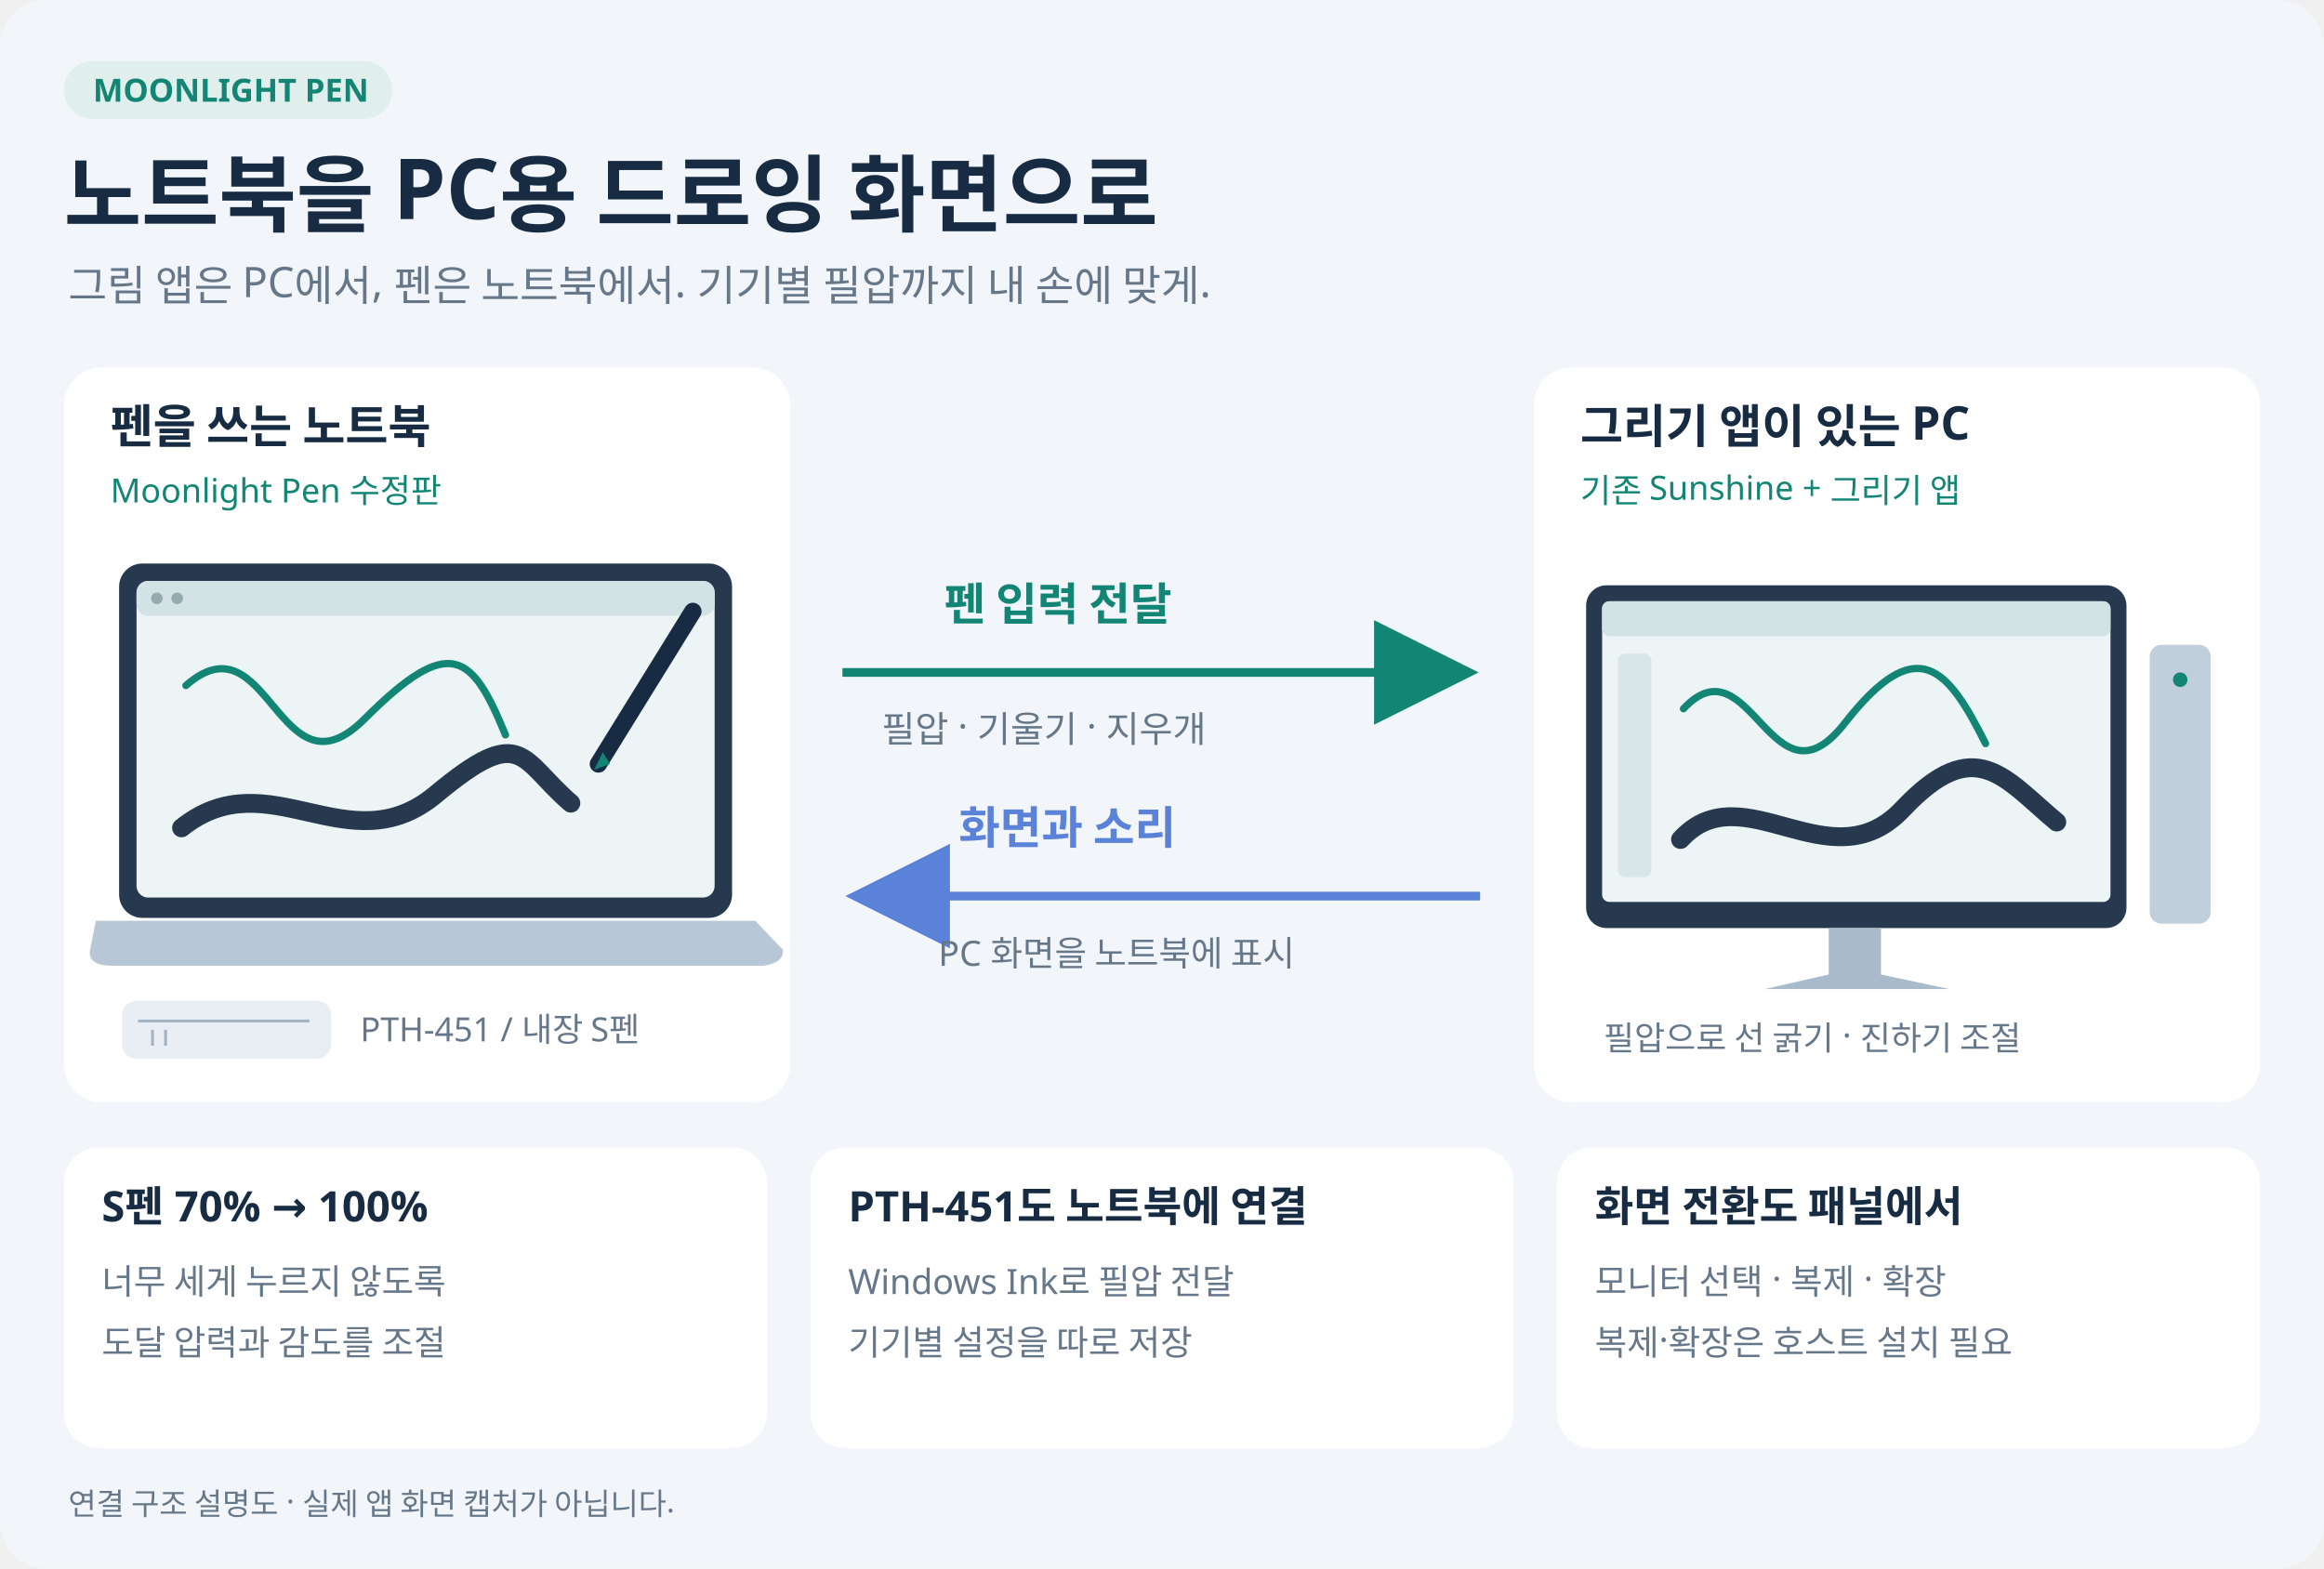
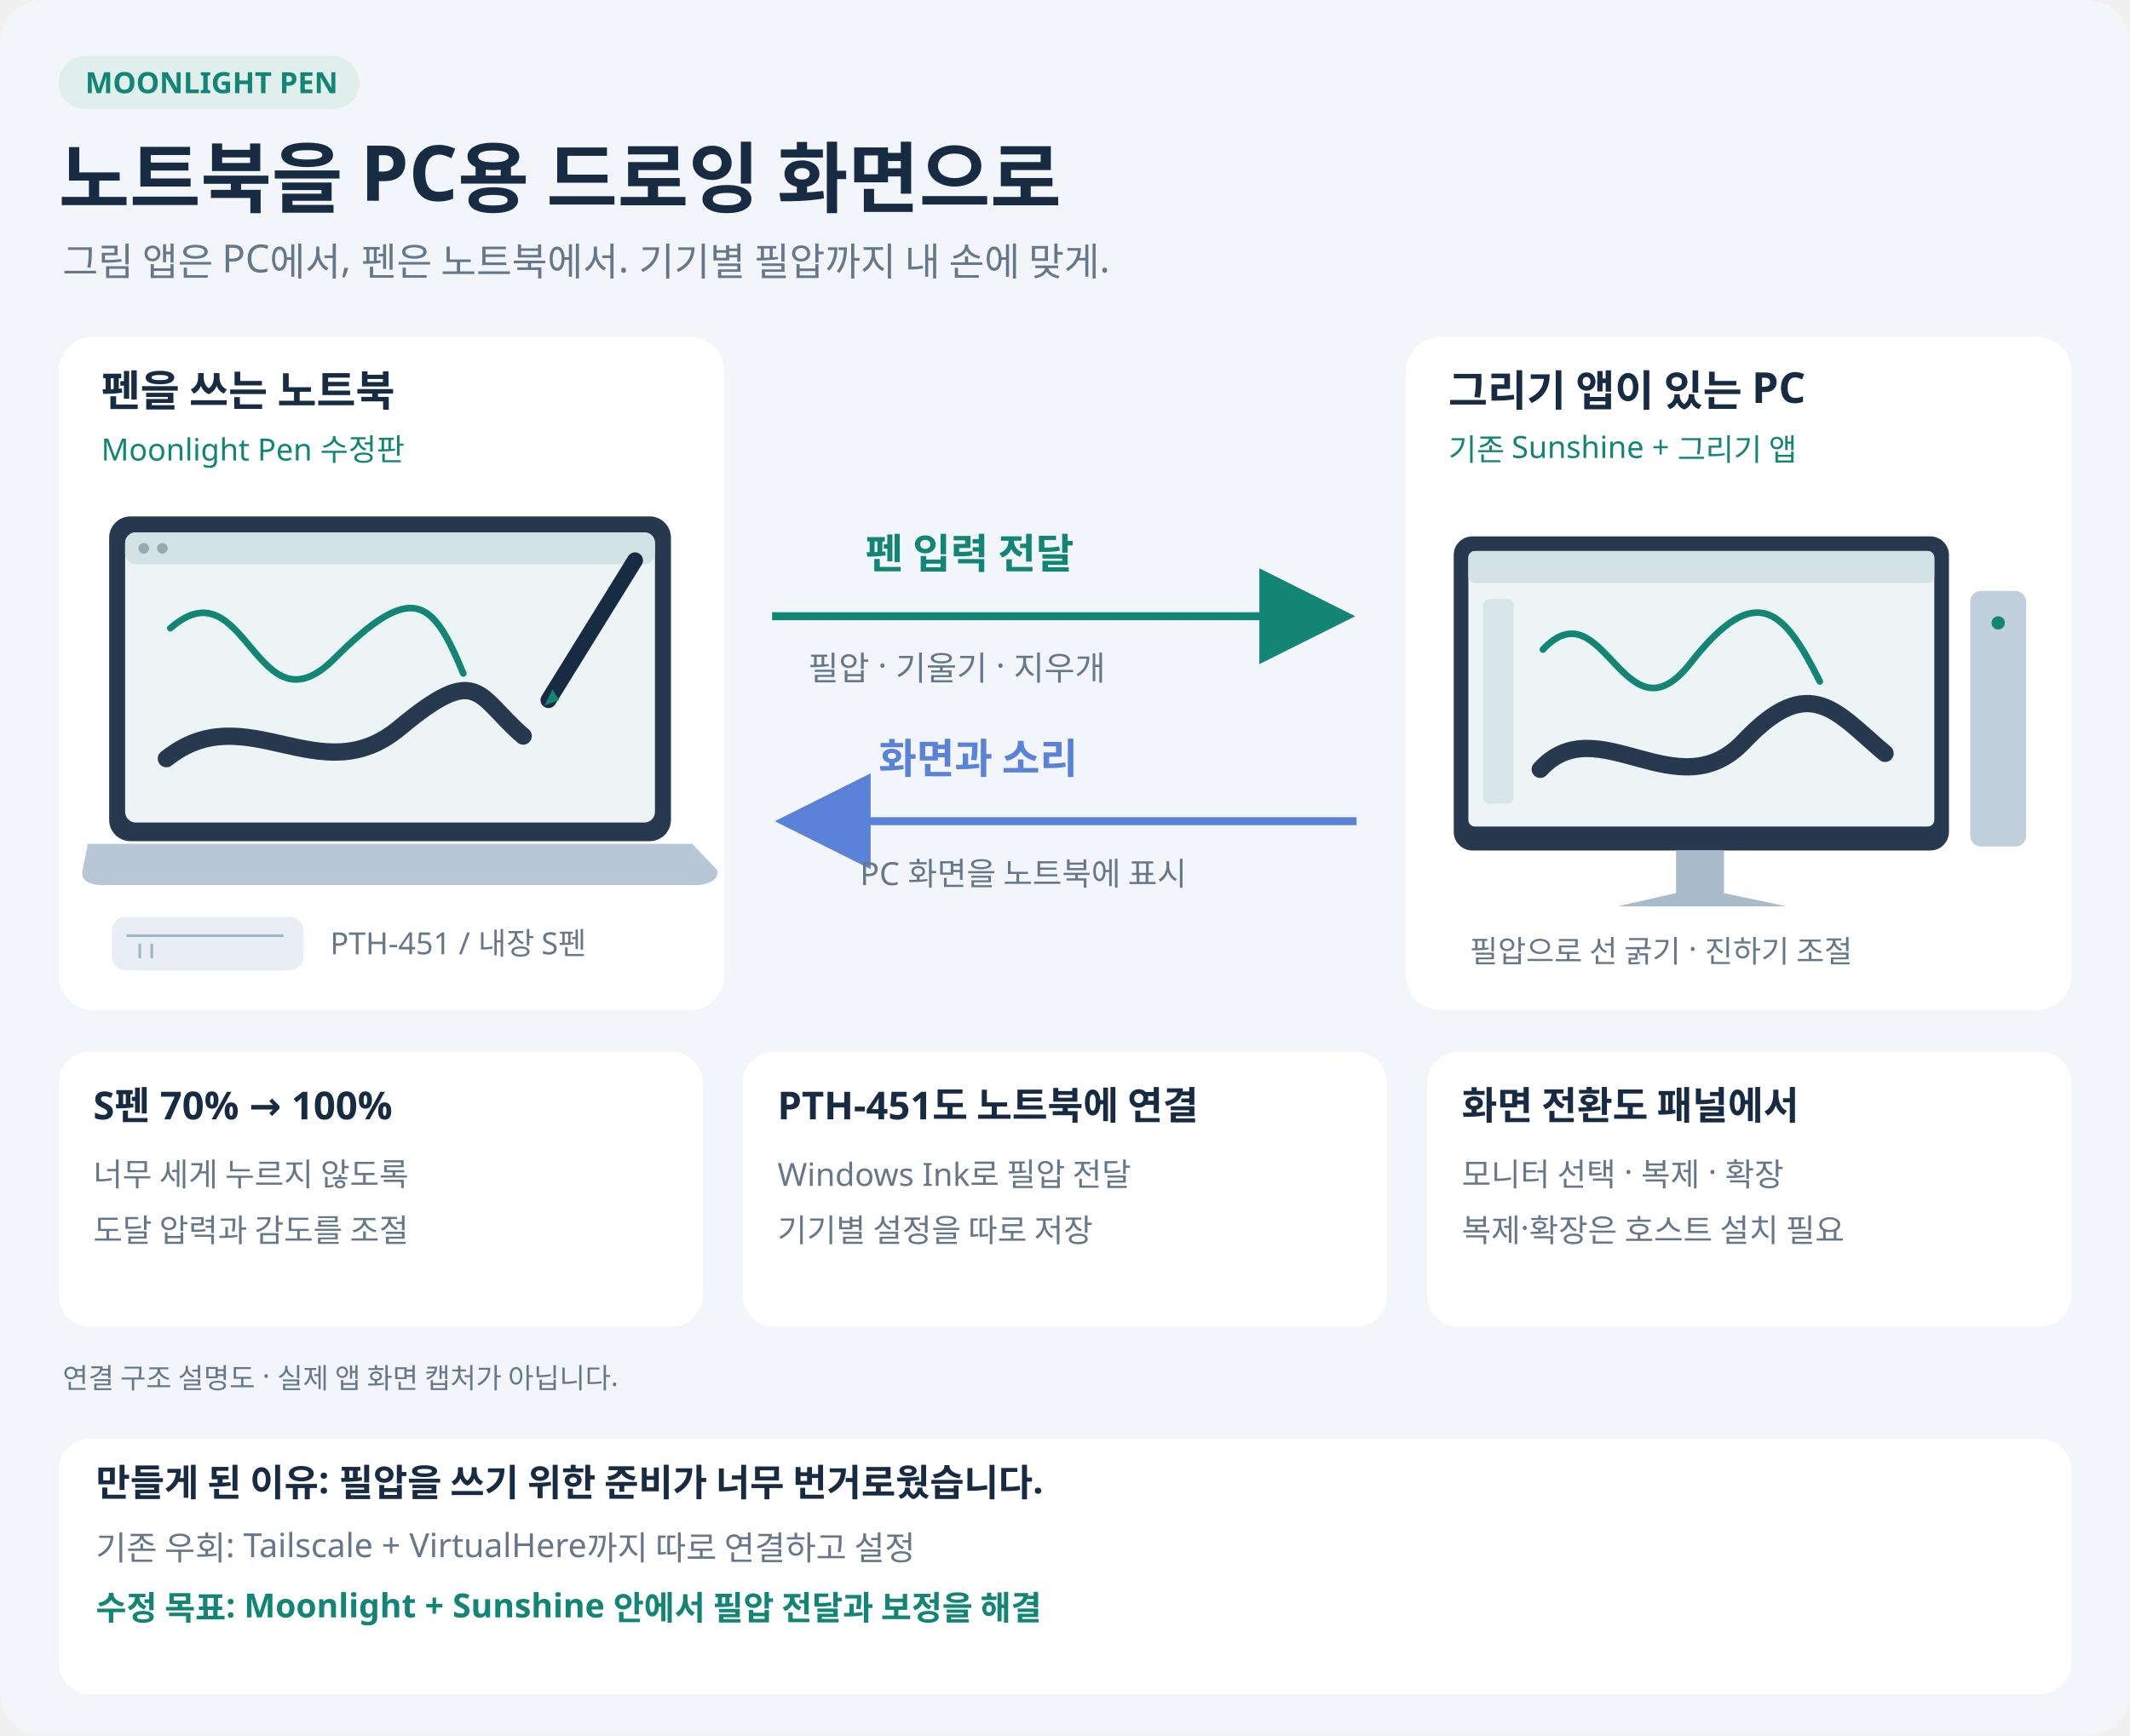
- <svg xmlns="http://www.w3.org/2000/svg" width="1600" height="1080" viewBox="0 0 1600 1080">
+ <svg xmlns="http://www.w3.org/2000/svg" width="1600" height="1304" viewBox="0 0 1600 1304">
  <defs>
    <marker id="teal" markerWidth="12" markerHeight="12" refX="9" refY="6" orient="auto">
      <path d="M0 0L12 6L0 12" fill="#128575" />
    </marker>
    <marker id="blue" markerWidth="12" markerHeight="12" refX="9" refY="6" orient="auto">
      <path d="M0 0L12 6L0 12" fill="#5982d8" />
    </marker>
  </defs>
  <style>text{font-family:'Malgun Gothic','Segoe UI',sans-serif;fill:#172c42}.muted{fill:#657789}.teal{fill:#128575}.bold{font-weight:700}.small{font-size:22px}</style>
-   <rect width="1600" height="1080" rx="32" fill="#f2f5f9" />
+   <rect width="1600" height="1304" rx="32" fill="#f2f5f9" />
  <rect x="44" y="42" width="226" height="40" rx="20" fill="#e0efeb" />
  <text x="64" y="70" font-size="22" fill="#128575" style="fill:#128575" font-weight="700">MOONLIGHT PEN</text>
  <text x="44" y="155" font-size="58" font-weight="700">노트북을 PC용 드로잉 화면으로</text>
  <text x="47" y="207" font-size="29" fill="#657789" style="fill:#657789">그림 앱은 PC에서, 펜은 노트북에서. 기기별 필압까지 내 손에 맞게.</text>
  <rect x="44" y="253" width="500" height="506" rx="26" fill="white" />
  <rect x="1056" y="253" width="500" height="506" rx="26" fill="white" />
  <text x="76" y="305" font-size="32" font-weight="700">펜을 쓰는 노트북</text>
  <text x="1088" y="305" font-size="32" font-weight="700">그리기 앱이 있는 PC</text>
  <text x="76" y="346" font-size="23" fill="#128575" style="fill:#128575">Moonlight Pen 수정판</text>
  <text x="1088" y="346" font-size="23" fill="#128575" style="fill:#128575">기존 Sunshine + 그리기 앱</text>
  <rect x="82" y="388" width="422" height="244" rx="16" fill="#27394e" />
  <rect x="94" y="400" width="398" height="218" rx="8" fill="#edf4f5" />
  <rect x="94" y="400" width="398" height="24" rx="8" fill="#d3e2e5" />
  <circle cx="108" cy="412" r="4" fill="#95abae" />
  <circle cx="122" cy="412" r="4" fill="#95abae" />
  <path d="M128 472 C185 422 192 554 251 495S325 450 348 506" stroke="#128575" stroke-width="5" fill="none" stroke-linecap="round" />
  <path d="M125 570 C185 522 240 597 300 547S358 523 393 553" stroke="#27394e" stroke-width="13" fill="none" stroke-linecap="round" />
  <path d="M66 634 L520 634L539 654Q540 663 525 665L78 665Q60 665 62 654Z" fill="#b8c7d5" />
  <path d="M412 526L477 421" stroke="#172c42" stroke-width="12" stroke-linecap="round" />
  <path d="M409 530L415 518L420 526Z" fill="#128575" />
  <rect x="84" y="689" width="144" height="40" rx="10" fill="#e9eef4" />
  <path d="M95 703L213 703M105 709L105 720M114 709L114 720" stroke="#a2b4c5" stroke-width="2" />
  <text x="248" y="717" font-size="23" fill="#657789" style="fill:#657789">PTH-451 / 내장 S펜</text>
  <rect x="1092" y="403" width="372" height="236" rx="14" fill="#27394e" />
  <rect x="1103" y="414" width="350" height="207" rx="5" fill="#edf4f5" />
  <rect x="1103" y="414" width="350" height="24" rx="5" fill="#d3e2e5" />
  <rect x="1114" y="450" width="23" height="154" rx="5" fill="#d9e6e8" />
  <path d="M1159 488C1205 439 1220 562 1270 498S1341 460 1367 512" stroke="#128575" stroke-width="5" fill="none" stroke-linecap="round" />
  <path d="M1157 578C1200 531 1260 610 1310 557S1380 536 1416 566" stroke="#27394e" stroke-width="13" fill="none" stroke-linecap="round" />
  <path d="M1259 639L1259 671L1215 681L1342 681L1295 671L1295 639" fill="#a9bbca" />
  <rect x="1480" y="444" width="42" height="192" rx="8" fill="#c0cfdb" />
  <circle cx="1501" cy="468" r="5" fill="#128575" />
  <text x="1104" y="723" font-size="23" fill="#657789" style="fill:#657789">필압으로 선 굵기 · 진하기 조절</text>
  <text x="650" y="427" font-size="31" fill="#128575" style="fill:#128575" font-weight="700">펜 입력 전달</text>
  <path d="M580 463L1000 463" stroke="#128575" stroke-width="6" marker-end="url(#teal)" />
  <text x="607" y="511" font-size="25" fill="#657789" style="fill:#657789">필압 · 기울기 · 지우개</text>
  <text x="660" y="581" font-size="31" fill="#5982d8" style="fill:#5982d8" font-weight="700">화면과 소리</text>
  <path d="M1019 617L600 617" stroke="#5982d8" stroke-width="6" marker-end="url(#blue)" />
  <text x="646" y="665" font-size="24" fill="#657789" style="fill:#657789">PC 화면을 노트북에 표시</text>
  <rect x="44" y="790" width="484" height="207" rx="24" fill="white" />
  <text x="70" y="841" font-size="29" font-weight="700">S펜 70% → 100%</text>
  <text x="70" y="891" font-size="24" fill="#657789" style="fill:#657789">너무 세게 누르지 않도록</text>
  <text x="70" y="933" font-size="24" fill="#657789" style="fill:#657789">도달 압력과 감도를 조절</text>
  <rect x="558" y="790" width="484" height="207" rx="24" fill="white" />
  <text x="584" y="841" font-size="29" font-weight="700">PTH-451도 노트북에 연결</text>
  <text x="584" y="891" font-size="24" fill="#657789" style="fill:#657789">Windows Ink로 필압 전달</text>
  <text x="584" y="933" font-size="24" fill="#657789" style="fill:#657789">기기별 설정을 따로 저장</text>
  <rect x="1072" y="790" width="484" height="207" rx="24" fill="white" />
  <text x="1098" y="841" font-size="29" font-weight="700">화면 전환도 패널에서</text>
  <text x="1098" y="891" font-size="24" fill="#657789" style="fill:#657789">모니터 선택 · 복제 · 확장</text>
  <text x="1098" y="933" font-size="24" fill="#657789" style="fill:#657789">복제·확장은 호스트 설치 필요</text>
  <text x="47" y="1043" font-size="21" fill="#657789" style="fill:#657789">연결 구조 설명도 · 실제 앱 화면 캡처가 아닙니다.</text>
+   <rect x="44" y="1081" width="1512" height="192" rx="24" fill="white" />
+   <text x="72" y="1124" font-size="28" font-weight="700">만들게 된 이유: 필압을 쓰기 위한 준비가 너무 번거로웠습니다.</text>
+   <text x="72" y="1172" font-size="25" fill="#657789" style="fill:#657789">기존 우회: Tailscale + VirtualHere까지 따로 연결하고 설정</text>
+   <text x="72" y="1217" font-size="25" fill="#128575" style="fill:#128575" font-weight="700">수정 목표: Moonlight + Sunshine 안에서 필압 전달과 보정을 해결</text>
</svg>
